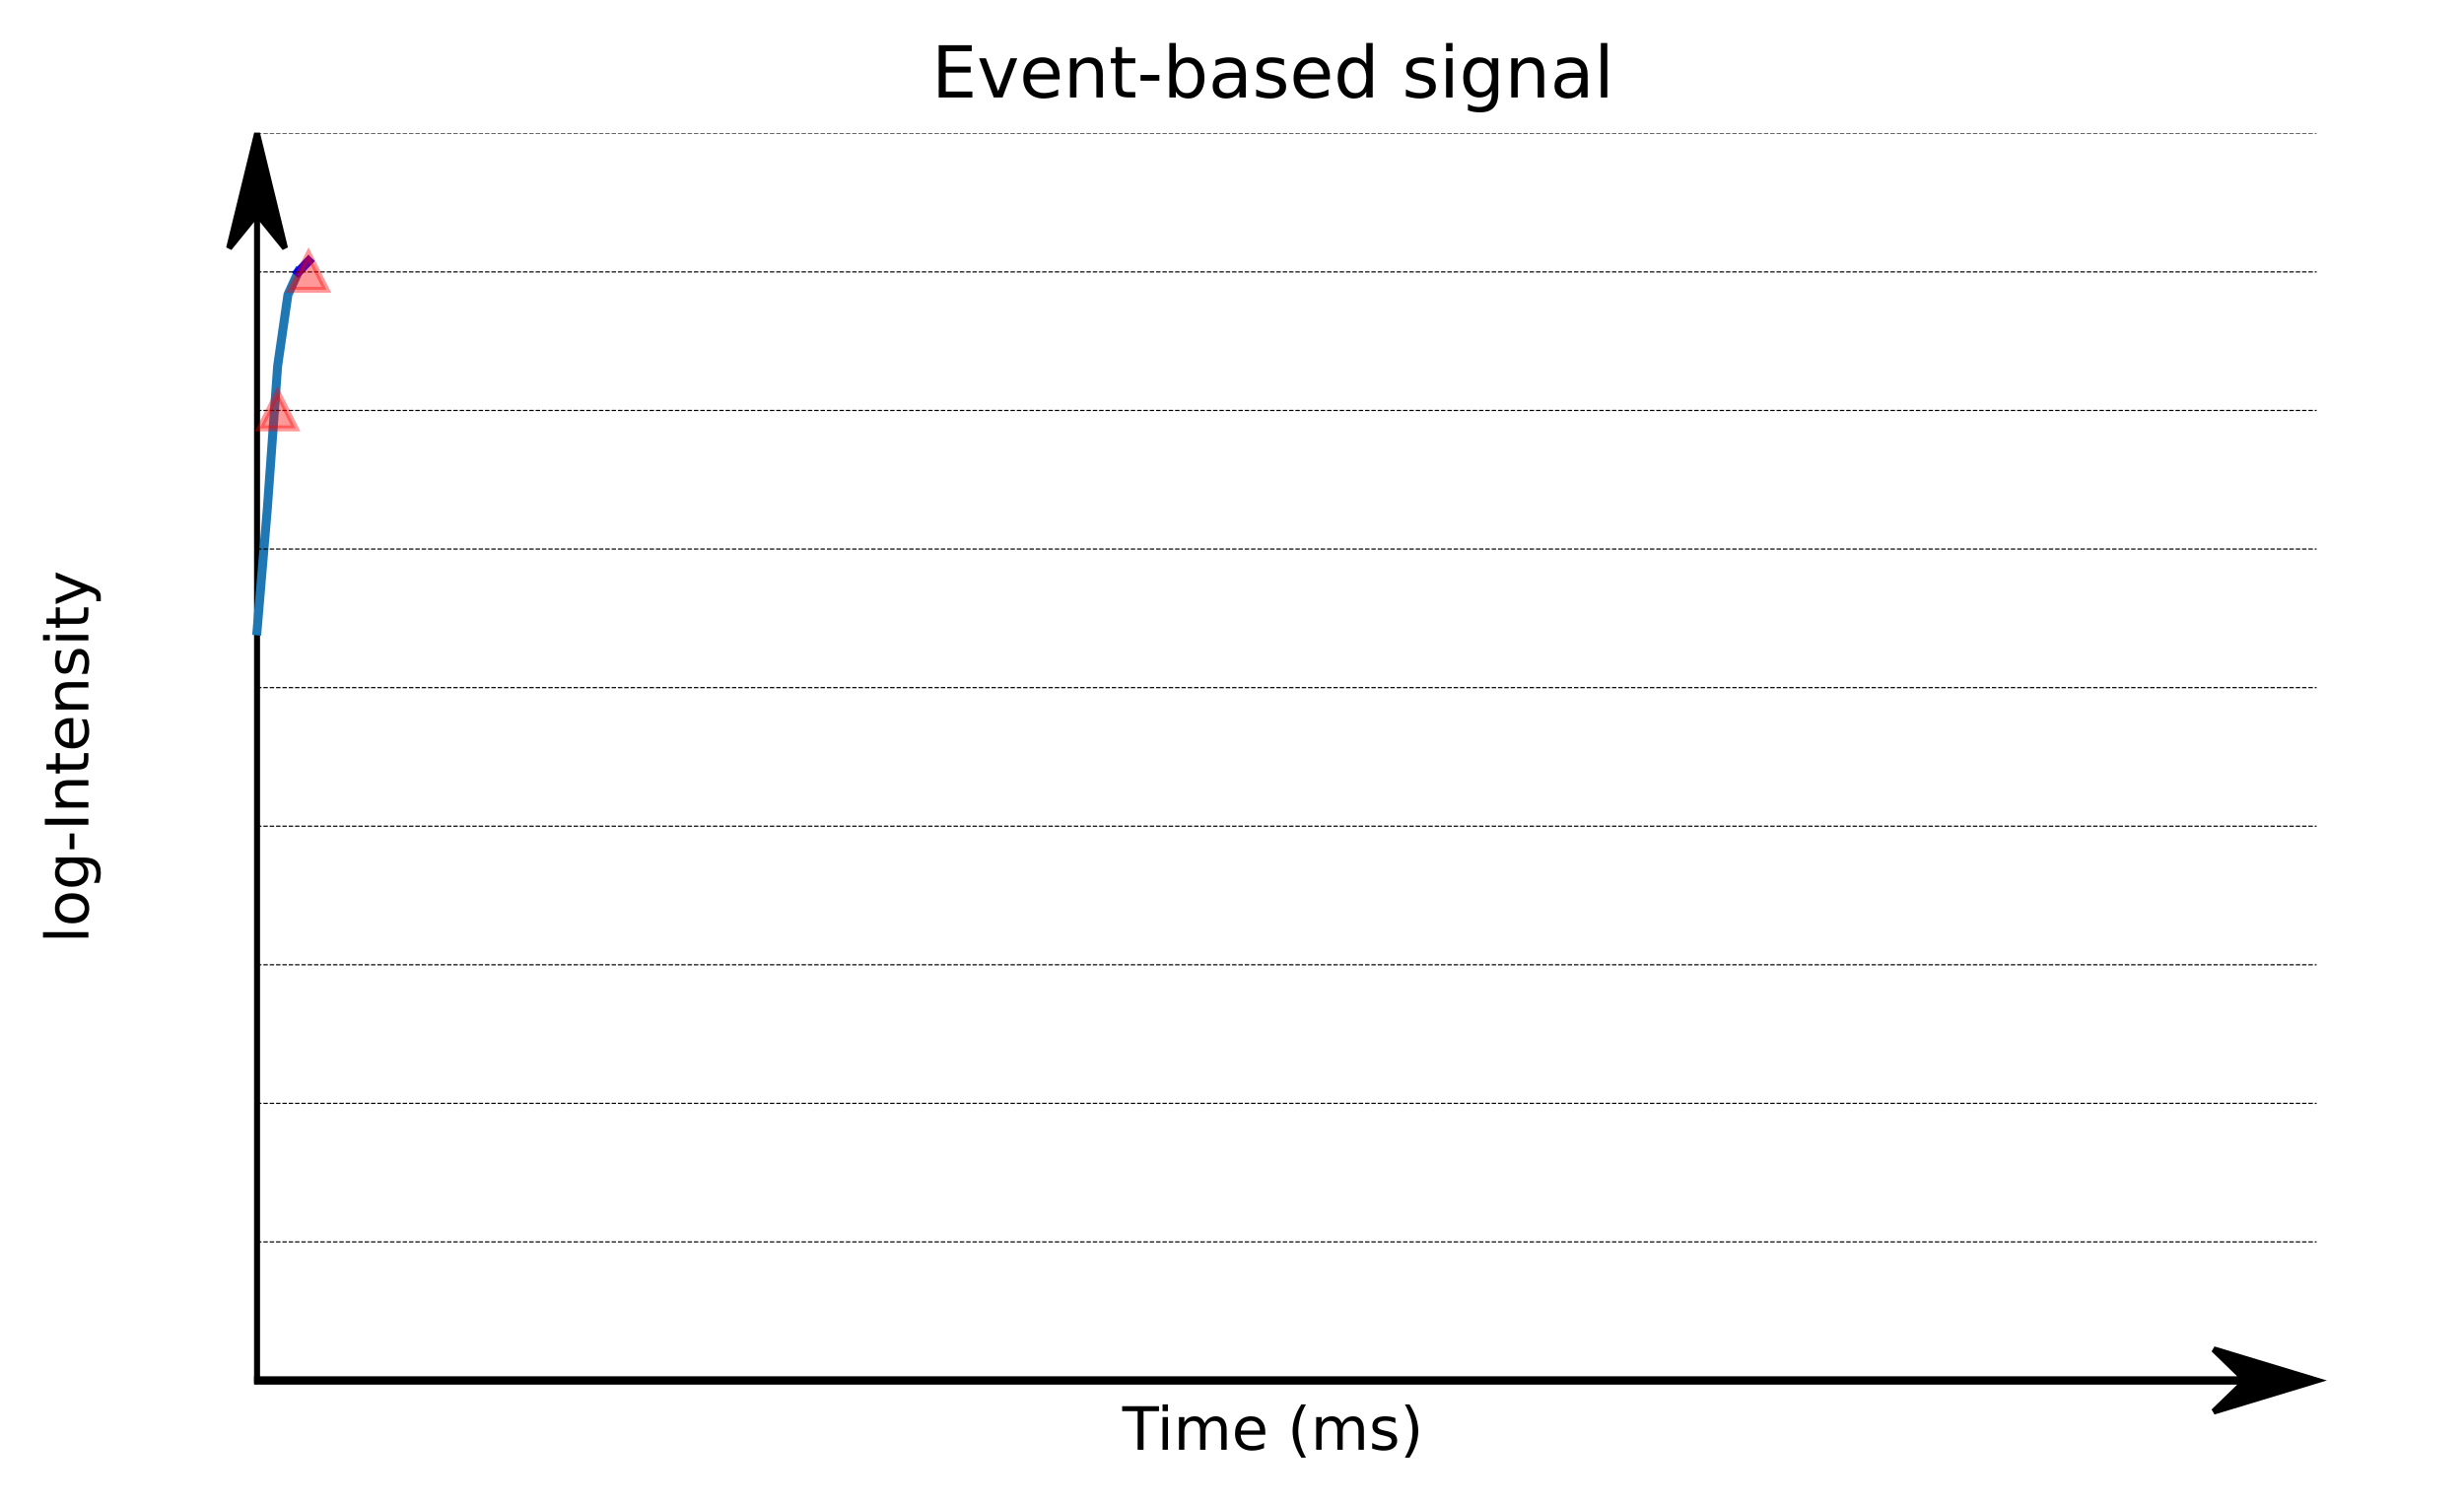
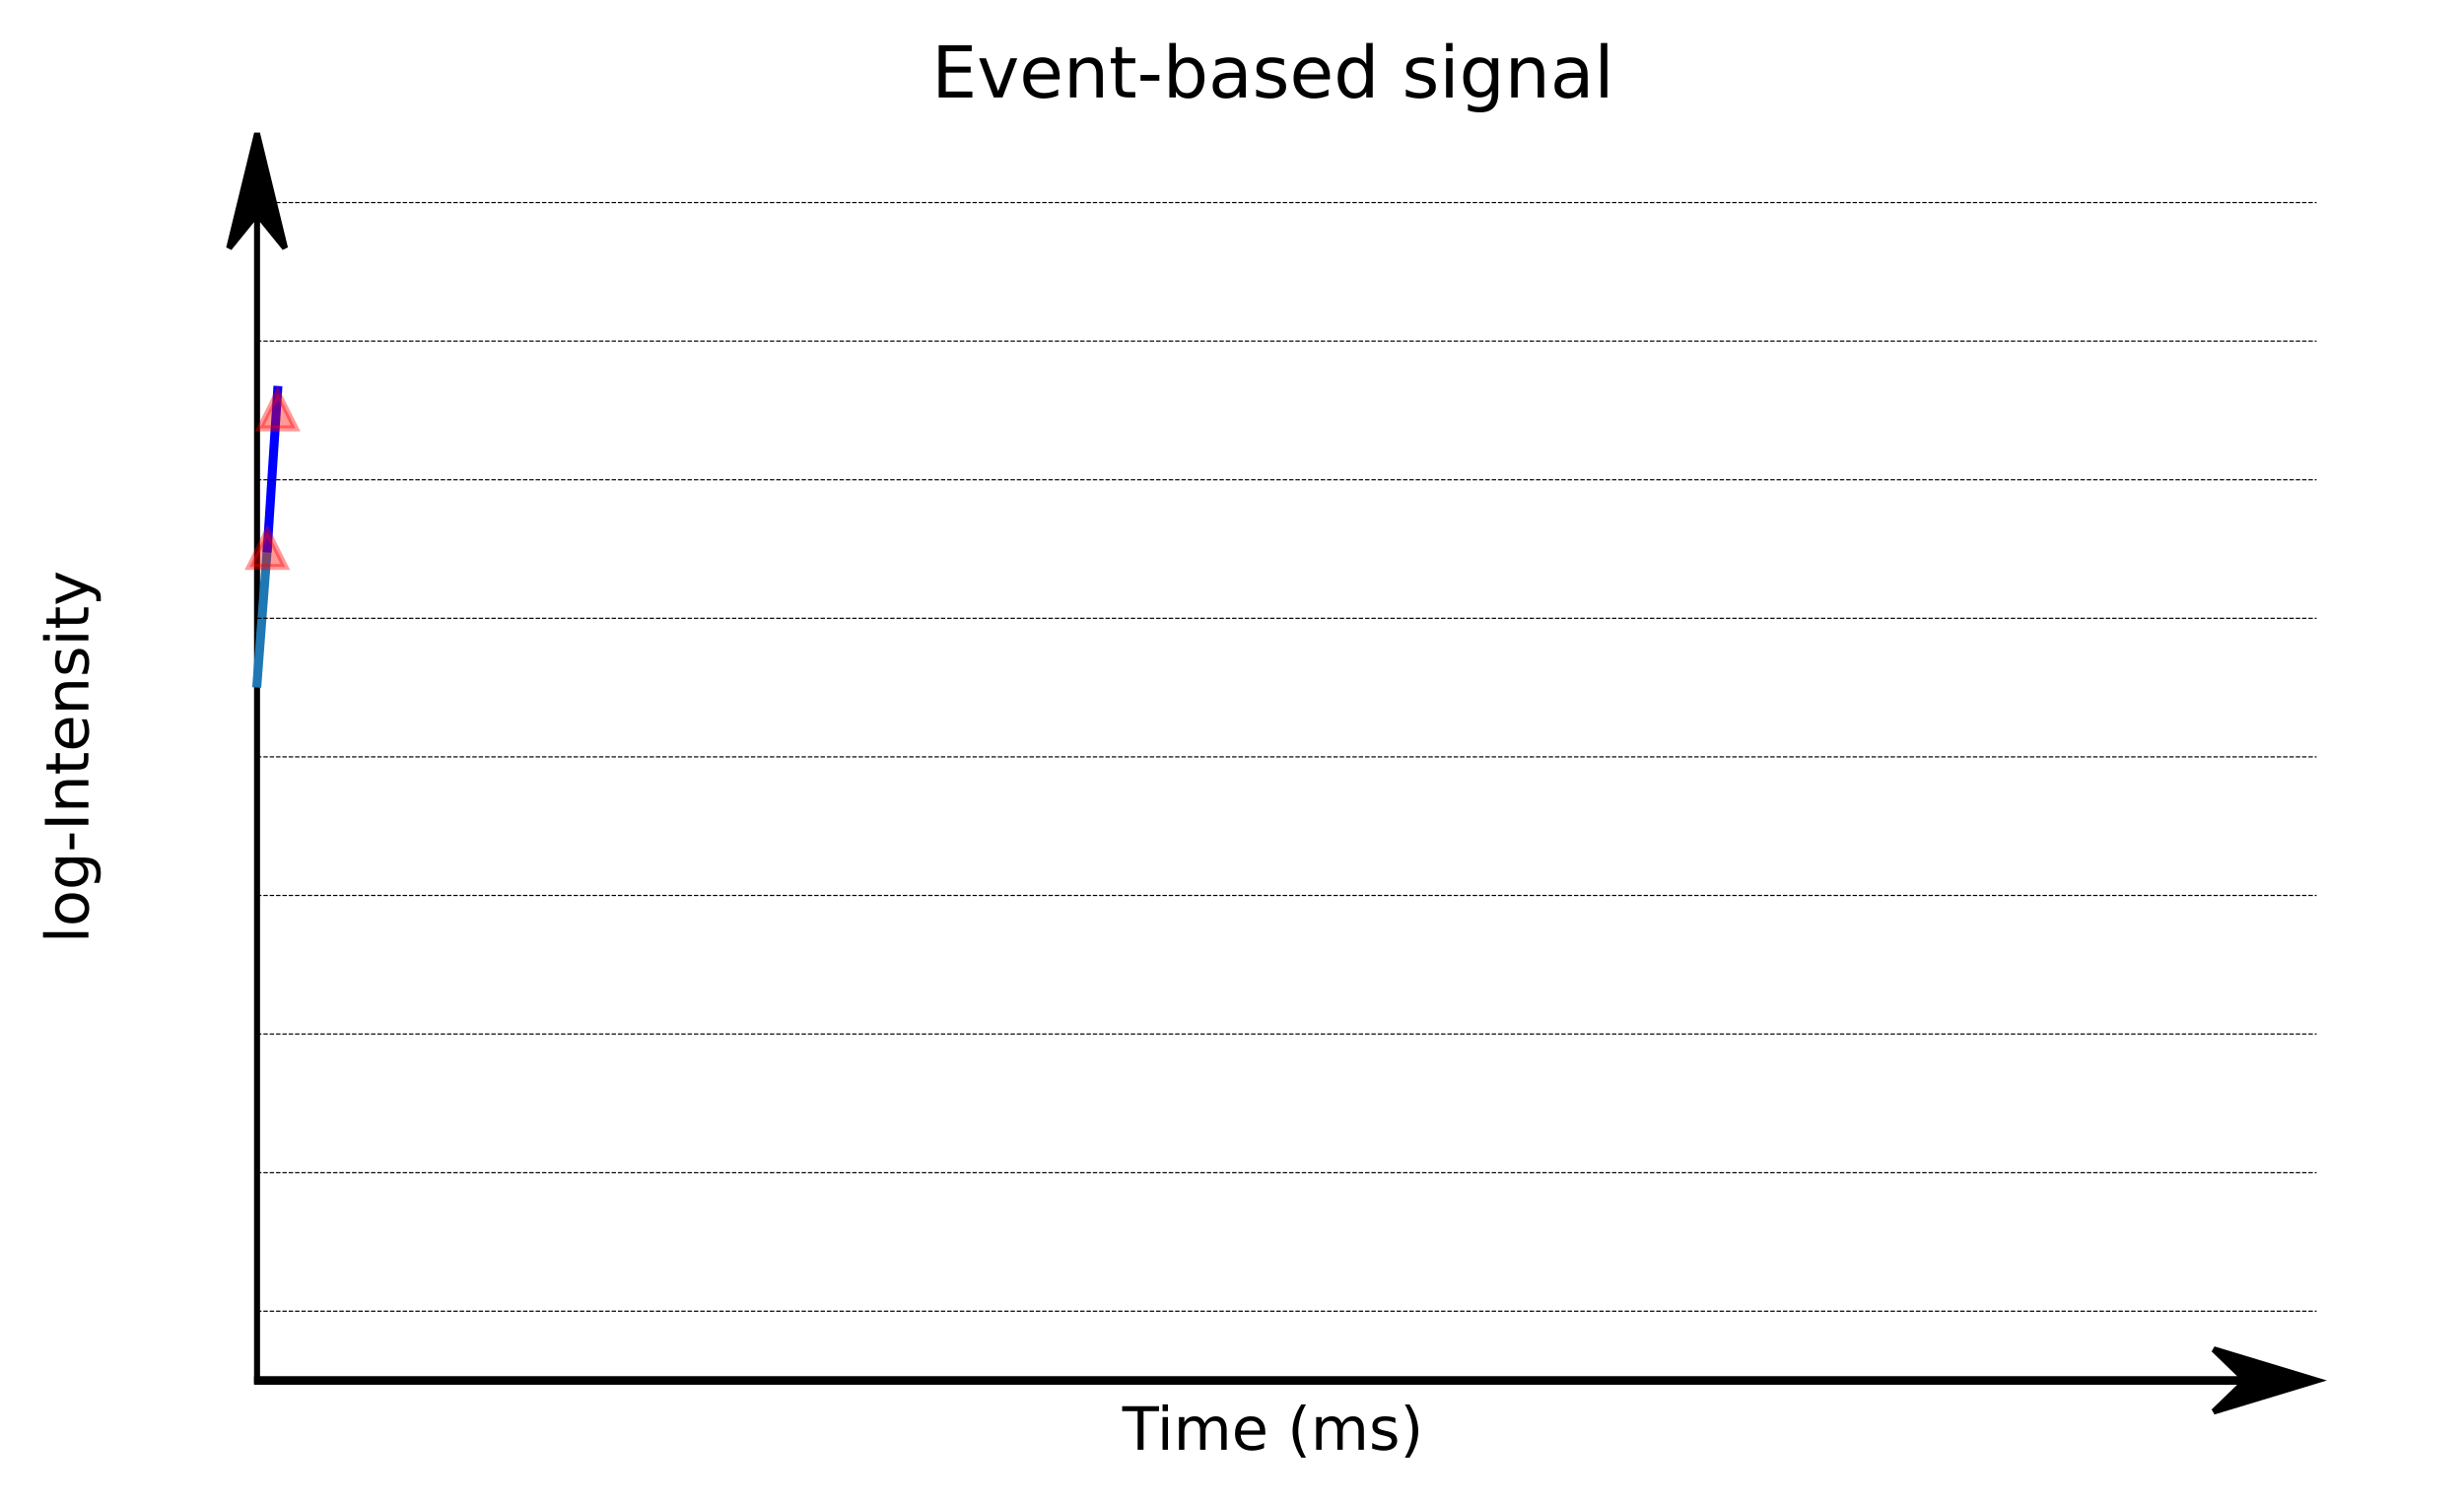
<svg xmlns="http://www.w3.org/2000/svg" xmlns:xlink="http://www.w3.org/1999/xlink" width="412.523pt" height="251.996pt" viewBox="0 0 412.523 251.996" version="1.1">
  <defs>
    <style type="text/css">*{stroke-linejoin: round; stroke-linecap: butt}</style>
  </defs>
  <g id="figure_1">
    <g id="patch_1">
      <path d="M 0 251.996  L 412.523 251.996  L 412.523 0  L 0 0  L 0 251.996  z " style="fill: none" />
    </g>
    <g id="axes_1">
      <g id="patch_2">
        <path d="M 20.878 231.118  L 405.323 231.118  L 405.323 22.318  L 20.878 22.318  L 20.878 231.118  z " style="fill: none" />
      </g>
      <g id="patch_3">
-         <path d="M 387.848 231.118  L 370.608 236.338  L 375.78 231.316  L 43.035 231.316  L 43.035 230.92  L 375.78 230.92  L 370.608 225.898  z " style="stroke: #000000; stroke-linejoin: miter" />
+         <path d="M 387.848 231.118  L 370.608 236.338  L 375.78 231.337  L 43.035 231.337  L 43.035 230.899  L 375.78 230.899  L 370.608 225.898  z " style="stroke: #000000; stroke-linejoin: miter" />
      </g>
      <g id="patch_4">
        <path d="M 43.035 22.318  L 47.717 41.54  L 43.036 35.774  L 43.036 231.118  L 43.034 231.118  L 43.034 35.774  L 38.353 41.54  z " style="stroke: #000000; stroke-linejoin: miter" />
      </g>
      <g id="matplotlib.axis_1">
        <g id="text_1">
          <g transform="translate(187.9013 242.7166) scale(0.1 -0.1)">
            <defs>
              <path id="DejaVuSans-54" d="M -19 4666  L 3928 4666  L 3928 4134  L 2272 4134  L 2272 0  L 1638 0  L 1638 4134  L -19 4134  L -19 4666  z " transform="scale(0.015625)" />
              <path id="DejaVuSans-69" d="M 603 3500  L 1178 3500  L 1178 0  L 603 0  L 603 3500  z M 603 4863  L 1178 4863  L 1178 4134  L 603 4134  L 603 4863  z " transform="scale(0.015625)" />
              <path id="DejaVuSans-6d" d="M 3328 2828  Q 3544 3216 3844 3400  Q 4144 3584 4550 3584  Q 5097 3584 5394 3201  Q 5691 2819 5691 2113  L 5691 0  L 5113 0  L 5113 2094  Q 5113 2597 4934 2840  Q 4756 3084 4391 3084  Q 3944 3084 3684 2787  Q 3425 2491 3425 1978  L 3425 0  L 2847 0  L 2847 2094  Q 2847 2600 2669 2842  Q 2491 3084 2119 3084  Q 1678 3084 1418 2786  Q 1159 2488 1159 1978  L 1159 0  L 581 0  L 581 3500  L 1159 3500  L 1159 2956  Q 1356 3278 1631 3431  Q 1906 3584 2284 3584  Q 2666 3584 2933 3390  Q 3200 3197 3328 2828  z " transform="scale(0.015625)" />
              <path id="DejaVuSans-65" d="M 3597 1894  L 3597 1613  L 953 1613  Q 991 1019 1311 708  Q 1631 397 2203 397  Q 2534 397 2845 478  Q 3156 559 3463 722  L 3463 178  Q 3153 47 2828 -22  Q 2503 -91 2169 -91  Q 1331 -91 842 396  Q 353 884 353 1716  Q 353 2575 817 3079  Q 1281 3584 2069 3584  Q 2775 3584 3186 3129  Q 3597 2675 3597 1894  z M 3022 2063  Q 3016 2534 2758 2815  Q 2500 3097 2075 3097  Q 1594 3097 1305 2825  Q 1016 2553 972 2059  L 3022 2063  z " transform="scale(0.015625)" />
              <path id="DejaVuSans-20" transform="scale(0.015625)" />
              <path id="DejaVuSans-28" d="M 1984 4856  Q 1566 4138 1362 3434  Q 1159 2731 1159 2009  Q 1159 1288 1364 580  Q 1569 -128 1984 -844  L 1484 -844  Q 1016 -109 783 600  Q 550 1309 550 2009  Q 550 2706 781 3412  Q 1013 4119 1484 4856  L 1984 4856  z " transform="scale(0.015625)" />
              <path id="DejaVuSans-73" d="M 2834 3397  L 2834 2853  Q 2591 2978 2328 3040  Q 2066 3103 1784 3103  Q 1356 3103 1142 2972  Q 928 2841 928 2578  Q 928 2378 1081 2264  Q 1234 2150 1697 2047  L 1894 2003  Q 2506 1872 2764 1633  Q 3022 1394 3022 966  Q 3022 478 2636 193  Q 2250 -91 1575 -91  Q 1294 -91 989 -36  Q 684 19 347 128  L 347 722  Q 666 556 975 473  Q 1284 391 1588 391  Q 1994 391 2212 530  Q 2431 669 2431 922  Q 2431 1156 2273 1281  Q 2116 1406 1581 1522  L 1381 1569  Q 847 1681 609 1914  Q 372 2147 372 2553  Q 372 3047 722 3315  Q 1072 3584 1716 3584  Q 2034 3584 2315 3537  Q 2597 3491 2834 3397  z " transform="scale(0.015625)" />
              <path id="DejaVuSans-29" d="M 513 4856  L 1013 4856  Q 1481 4119 1714 3412  Q 1947 2706 1947 2009  Q 1947 1309 1714 600  Q 1481 -109 1013 -844  L 513 -844  Q 928 -128 1133 580  Q 1338 1288 1338 2009  Q 1338 2731 1133 3434  Q 928 4138 513 4856  z " transform="scale(0.015625)" />
            </defs>
            <use xlink:href="#DejaVuSans-54" />
            <use xlink:href="#DejaVuSans-69" x="57.959" />
            <use xlink:href="#DejaVuSans-6d" x="85.742" />
            <use xlink:href="#DejaVuSans-65" x="183.154" />
            <use xlink:href="#DejaVuSans-20" x="244.678" />
            <use xlink:href="#DejaVuSans-28" x="276.465" />
            <use xlink:href="#DejaVuSans-6d" x="315.479" />
            <use xlink:href="#DejaVuSans-73" x="412.891" />
            <use xlink:href="#DejaVuSans-29" x="464.99" />
          </g>
        </g>
      </g>
      <g id="matplotlib.axis_2">
        <g id="text_2">
          <g transform="translate(14.79844 157.9072) rotate(-90) scale(0.1 -0.1)">
            <defs>
              <path id="DejaVuSans-6c" d="M 603 4863  L 1178 4863  L 1178 0  L 603 0  L 603 4863  z " transform="scale(0.015625)" />
              <path id="DejaVuSans-6f" d="M 1959 3097  Q 1497 3097 1228 2736  Q 959 2375 959 1747  Q 959 1119 1226 758  Q 1494 397 1959 397  Q 2419 397 2687 759  Q 2956 1122 2956 1747  Q 2956 2369 2687 2733  Q 2419 3097 1959 3097  z M 1959 3584  Q 2709 3584 3137 3096  Q 3566 2609 3566 1747  Q 3566 888 3137 398  Q 2709 -91 1959 -91  Q 1206 -91 779 398  Q 353 888 353 1747  Q 353 2609 779 3096  Q 1206 3584 1959 3584  z " transform="scale(0.015625)" />
              <path id="DejaVuSans-67" d="M 2906 1791  Q 2906 2416 2648 2759  Q 2391 3103 1925 3103  Q 1463 3103 1205 2759  Q 947 2416 947 1791  Q 947 1169 1205 825  Q 1463 481 1925 481  Q 2391 481 2648 825  Q 2906 1169 2906 1791  z M 3481 434  Q 3481 -459 3084 -895  Q 2688 -1331 1869 -1331  Q 1566 -1331 1297 -1286  Q 1028 -1241 775 -1147  L 775 -588  Q 1028 -725 1275 -790  Q 1522 -856 1778 -856  Q 2344 -856 2625 -561  Q 2906 -266 2906 331  L 2906 616  Q 2728 306 2450 153  Q 2172 0 1784 0  Q 1141 0 747 490  Q 353 981 353 1791  Q 353 2603 747 3093  Q 1141 3584 1784 3584  Q 2172 3584 2450 3431  Q 2728 3278 2906 2969  L 2906 3500  L 3481 3500  L 3481 434  z " transform="scale(0.015625)" />
              <path id="DejaVuSans-2d" d="M 313 2009  L 1997 2009  L 1997 1497  L 313 1497  L 313 2009  z " transform="scale(0.015625)" />
              <path id="DejaVuSans-49" d="M 628 4666  L 1259 4666  L 1259 0  L 628 0  L 628 4666  z " transform="scale(0.015625)" />
              <path id="DejaVuSans-6e" d="M 3513 2113  L 3513 0  L 2938 0  L 2938 2094  Q 2938 2591 2744 2837  Q 2550 3084 2163 3084  Q 1697 3084 1428 2787  Q 1159 2491 1159 1978  L 1159 0  L 581 0  L 581 3500  L 1159 3500  L 1159 2956  Q 1366 3272 1645 3428  Q 1925 3584 2291 3584  Q 2894 3584 3203 3211  Q 3513 2838 3513 2113  z " transform="scale(0.015625)" />
              <path id="DejaVuSans-74" d="M 1172 4494  L 1172 3500  L 2356 3500  L 2356 3053  L 1172 3053  L 1172 1153  Q 1172 725 1289 603  Q 1406 481 1766 481  L 2356 481  L 2356 0  L 1766 0  Q 1100 0 847 248  Q 594 497 594 1153  L 594 3053  L 172 3053  L 172 3500  L 594 3500  L 594 4494  L 1172 4494  z " transform="scale(0.015625)" />
              <path id="DejaVuSans-79" d="M 2059 -325  Q 1816 -950 1584 -1140  Q 1353 -1331 966 -1331  L 506 -1331  L 506 -850  L 844 -850  Q 1081 -850 1212 -737  Q 1344 -625 1503 -206  L 1606 56  L 191 3500  L 800 3500  L 1894 763  L 2988 3500  L 3597 3500  L 2059 -325  z " transform="scale(0.015625)" />
            </defs>
            <use xlink:href="#DejaVuSans-6c" />
            <use xlink:href="#DejaVuSans-6f" x="27.783" />
            <use xlink:href="#DejaVuSans-67" x="88.965" />
            <use xlink:href="#DejaVuSans-2d" x="152.441" />
            <use xlink:href="#DejaVuSans-49" x="188.525" />
            <use xlink:href="#DejaVuSans-6e" x="218.018" />
            <use xlink:href="#DejaVuSans-74" x="281.396" />
            <use xlink:href="#DejaVuSans-65" x="320.605" />
            <use xlink:href="#DejaVuSans-6e" x="382.129" />
            <use xlink:href="#DejaVuSans-73" x="445.508" />
            <use xlink:href="#DejaVuSans-69" x="497.607" />
            <use xlink:href="#DejaVuSans-74" x="525.391" />
            <use xlink:href="#DejaVuSans-79" x="564.6" />
          </g>
        </g>
      </g>
      <g id="line2d_1">
-         <path d="M 43.035 105.613  L 44.759 85.14  L 46.483 61.282  L 48.207 49.332  L 49.931 45.539  " clip-path="url(#p0eb97b0675)" style="fill: none; stroke: #1f77b4; stroke-width: 1.5; stroke-linecap: square" />
+         <path d="M 43.035 114.354  L 44.759 91.733  " clip-path="url(#p4bd2b247d8)" style="fill: none; stroke: #1f77b4; stroke-width: 1.5; stroke-linecap: square" />
      </g>
      <g id="line2d_2">
-         <path d="M 49.931 45.539  L 51.655 43.733  " clip-path="url(#p0eb97b0675)" style="fill: none; stroke: #0000ff; stroke-width: 1.5; stroke-linecap: square" />
+         <path d="M 44.759 91.733  L 46.483 65.371  " clip-path="url(#p4bd2b247d8)" style="fill: none; stroke: #0000ff; stroke-width: 1.5; stroke-linecap: square" />
      </g>
      <g id="line2d_3">
-         <path d="M 43.035 231.118  L 387.848 231.118  " clip-path="url(#p0eb97b0675)" style="fill: none; stroke-dasharray: 0.74,0.32; stroke-dashoffset: 0; stroke: #000000; stroke-width: 0.2" />
+         <path d="M 43.035 219.518  L 387.848 219.518  " clip-path="url(#p4bd2b247d8)" style="fill: none; stroke-dasharray: 0.74,0.32; stroke-dashoffset: 0; stroke: #000000; stroke-width: 0.2" />
      </g>
      <g id="line2d_4">
-         <path d="M 43.035 207.918  L 387.848 207.918  " clip-path="url(#p0eb97b0675)" style="fill: none; stroke-dasharray: 0.74,0.32; stroke-dashoffset: 0; stroke: #000000; stroke-width: 0.2" />
+         <path d="M 43.035 196.318  L 387.848 196.318  " clip-path="url(#p4bd2b247d8)" style="fill: none; stroke-dasharray: 0.74,0.32; stroke-dashoffset: 0; stroke: #000000; stroke-width: 0.2" />
      </g>
      <g id="line2d_5">
-         <path d="M 43.035 184.718  L 387.848 184.718  " clip-path="url(#p0eb97b0675)" style="fill: none; stroke-dasharray: 0.74,0.32; stroke-dashoffset: 0; stroke: #000000; stroke-width: 0.2" />
+         <path d="M 43.035 173.118  L 387.848 173.118  " clip-path="url(#p4bd2b247d8)" style="fill: none; stroke-dasharray: 0.74,0.32; stroke-dashoffset: 0; stroke: #000000; stroke-width: 0.2" />
      </g>
      <g id="line2d_6">
-         <path d="M 43.035 161.518  L 387.848 161.518  " clip-path="url(#p0eb97b0675)" style="fill: none; stroke-dasharray: 0.74,0.32; stroke-dashoffset: 0; stroke: #000000; stroke-width: 0.2" />
+         <path d="M 43.035 149.918  L 387.848 149.918  " clip-path="url(#p4bd2b247d8)" style="fill: none; stroke-dasharray: 0.74,0.32; stroke-dashoffset: 0; stroke: #000000; stroke-width: 0.2" />
      </g>
      <g id="line2d_7">
-         <path d="M 43.035 138.318  L 387.848 138.318  " clip-path="url(#p0eb97b0675)" style="fill: none; stroke-dasharray: 0.74,0.32; stroke-dashoffset: 0; stroke: #000000; stroke-width: 0.2" />
+         <path d="M 43.035 126.718  L 387.848 126.718  " clip-path="url(#p4bd2b247d8)" style="fill: none; stroke-dasharray: 0.74,0.32; stroke-dashoffset: 0; stroke: #000000; stroke-width: 0.2" />
      </g>
      <g id="line2d_8">
-         <path d="M 43.035 115.118  L 387.848 115.118  " clip-path="url(#p0eb97b0675)" style="fill: none; stroke-dasharray: 0.74,0.32; stroke-dashoffset: 0; stroke: #000000; stroke-width: 0.2" />
+         <path d="M 43.035 103.518  L 387.848 103.518  " clip-path="url(#p4bd2b247d8)" style="fill: none; stroke-dasharray: 0.74,0.32; stroke-dashoffset: 0; stroke: #000000; stroke-width: 0.2" />
      </g>
      <g id="line2d_9">
-         <path d="M 43.035 91.918  L 387.848 91.918  " clip-path="url(#p0eb97b0675)" style="fill: none; stroke-dasharray: 0.74,0.32; stroke-dashoffset: 0; stroke: #000000; stroke-width: 0.2" />
+         <path d="M 43.035 80.318  L 387.848 80.318  " clip-path="url(#p4bd2b247d8)" style="fill: none; stroke-dasharray: 0.74,0.32; stroke-dashoffset: 0; stroke: #000000; stroke-width: 0.2" />
      </g>
      <g id="line2d_10">
-         <path d="M 43.035 68.718  L 387.848 68.718  " clip-path="url(#p0eb97b0675)" style="fill: none; stroke-dasharray: 0.74,0.32; stroke-dashoffset: 0; stroke: #000000; stroke-width: 0.2" />
+         <path d="M 43.035 57.118  L 387.848 57.118  " clip-path="url(#p4bd2b247d8)" style="fill: none; stroke-dasharray: 0.74,0.32; stroke-dashoffset: 0; stroke: #000000; stroke-width: 0.2" />
      </g>
      <g id="line2d_11">
-         <path d="M 43.035 45.518  L 387.848 45.518  " clip-path="url(#p0eb97b0675)" style="fill: none; stroke-dasharray: 0.74,0.32; stroke-dashoffset: 0; stroke: #000000; stroke-width: 0.2" />
+         <path d="M 43.035 33.918  L 387.848 33.918  " clip-path="url(#p4bd2b247d8)" style="fill: none; stroke-dasharray: 0.74,0.32; stroke-dashoffset: 0; stroke: #000000; stroke-width: 0.2" />
      </g>
      <g id="line2d_12">
-         <path d="M 43.035 22.318  L 387.848 22.318  " clip-path="url(#p0eb97b0675)" style="fill: none; stroke-dasharray: 0.74,0.32; stroke-dashoffset: 0; stroke: #000000; stroke-width: 0.2" />
+         <defs>
+           <path id="ma078b1c572" d="M 0 -3  L -3 3  L 3 3  z " style="stroke: #ff0000; stroke-opacity: 0.4; stroke-linejoin: miter" />
+         </defs>
+         <g clip-path="url(#p4bd2b247d8)">
+           <use xlink:href="#ma078b1c572" x="44.759" y="91.918" style="fill: #ff0000; fill-opacity: 0.4; stroke: #ff0000; stroke-opacity: 0.4; stroke-linejoin: miter" />
+         </g>
      </g>
      <g id="line2d_13">
-         <defs>
-           <path id="mfc24b2304e" d="M 0 -3  L -3 3  L 3 3  z " style="stroke: #ff0000; stroke-opacity: 0.4; stroke-linejoin: miter" />
-         </defs>
-         <g clip-path="url(#p0eb97b0675)">
-           <use xlink:href="#mfc24b2304e" x="46.483" y="68.718" style="fill: #ff0000; fill-opacity: 0.4; stroke: #ff0000; stroke-opacity: 0.4; stroke-linejoin: miter" />
-         </g>
-       </g>
-       <g id="line2d_14">
-         <g clip-path="url(#p0eb97b0675)">
-           <use xlink:href="#mfc24b2304e" x="51.655" y="45.518" style="fill: #ff0000; fill-opacity: 0.4; stroke: #ff0000; stroke-opacity: 0.4; stroke-linejoin: miter" />
+         <g clip-path="url(#p4bd2b247d8)">
+           <use xlink:href="#ma078b1c572" x="46.483" y="68.718" style="fill: #ff0000; fill-opacity: 0.4; stroke: #ff0000; stroke-opacity: 0.4; stroke-linejoin: miter" />
        </g>
      </g>
      <g id="text_3">
        <g transform="translate(155.9796 16.31812) scale(0.12 -0.12)">
          <defs>
            <path id="DejaVuSans-45" d="M 628 4666  L 3578 4666  L 3578 4134  L 1259 4134  L 1259 2753  L 3481 2753  L 3481 2222  L 1259 2222  L 1259 531  L 3634 531  L 3634 0  L 628 0  L 628 4666  z " transform="scale(0.015625)" />
            <path id="DejaVuSans-76" d="M 191 3500  L 800 3500  L 1894 563  L 2988 3500  L 3597 3500  L 2284 0  L 1503 0  L 191 3500  z " transform="scale(0.015625)" />
            <path id="DejaVuSans-62" d="M 3116 1747  Q 3116 2381 2855 2742  Q 2594 3103 2138 3103  Q 1681 3103 1420 2742  Q 1159 2381 1159 1747  Q 1159 1113 1420 752  Q 1681 391 2138 391  Q 2594 391 2855 752  Q 3116 1113 3116 1747  z M 1159 2969  Q 1341 3281 1617 3432  Q 1894 3584 2278 3584  Q 2916 3584 3314 3078  Q 3713 2572 3713 1747  Q 3713 922 3314 415  Q 2916 -91 2278 -91  Q 1894 -91 1617 61  Q 1341 213 1159 525  L 1159 0  L 581 0  L 581 4863  L 1159 4863  L 1159 2969  z " transform="scale(0.015625)" />
            <path id="DejaVuSans-61" d="M 2194 1759  Q 1497 1759 1228 1600  Q 959 1441 959 1056  Q 959 750 1161 570  Q 1363 391 1709 391  Q 2188 391 2477 730  Q 2766 1069 2766 1631  L 2766 1759  L 2194 1759  z M 3341 1997  L 3341 0  L 2766 0  L 2766 531  Q 2569 213 2275 61  Q 1981 -91 1556 -91  Q 1019 -91 701 211  Q 384 513 384 1019  Q 384 1609 779 1909  Q 1175 2209 1959 2209  L 2766 2209  L 2766 2266  Q 2766 2663 2505 2880  Q 2244 3097 1772 3097  Q 1472 3097 1187 3025  Q 903 2953 641 2809  L 641 3341  Q 956 3463 1253 3523  Q 1550 3584 1831 3584  Q 2591 3584 2966 3190  Q 3341 2797 3341 1997  z " transform="scale(0.015625)" />
            <path id="DejaVuSans-64" d="M 2906 2969  L 2906 4863  L 3481 4863  L 3481 0  L 2906 0  L 2906 525  Q 2725 213 2448 61  Q 2172 -91 1784 -91  Q 1150 -91 751 415  Q 353 922 353 1747  Q 353 2572 751 3078  Q 1150 3584 1784 3584  Q 2172 3584 2448 3432  Q 2725 3281 2906 2969  z M 947 1747  Q 947 1113 1208 752  Q 1469 391 1925 391  Q 2381 391 2643 752  Q 2906 1113 2906 1747  Q 2906 2381 2643 2742  Q 2381 3103 1925 3103  Q 1469 3103 1208 2742  Q 947 2381 947 1747  z " transform="scale(0.015625)" />
          </defs>
          <use xlink:href="#DejaVuSans-45" />
          <use xlink:href="#DejaVuSans-76" x="63.184" />
          <use xlink:href="#DejaVuSans-65" x="122.363" />
          <use xlink:href="#DejaVuSans-6e" x="183.887" />
          <use xlink:href="#DejaVuSans-74" x="247.266" />
          <use xlink:href="#DejaVuSans-2d" x="286.475" />
          <use xlink:href="#DejaVuSans-62" x="322.559" />
          <use xlink:href="#DejaVuSans-61" x="386.035" />
          <use xlink:href="#DejaVuSans-73" x="447.314" />
          <use xlink:href="#DejaVuSans-65" x="499.414" />
          <use xlink:href="#DejaVuSans-64" x="560.938" />
          <use xlink:href="#DejaVuSans-20" x="624.414" />
          <use xlink:href="#DejaVuSans-73" x="656.201" />
          <use xlink:href="#DejaVuSans-69" x="708.301" />
          <use xlink:href="#DejaVuSans-67" x="736.084" />
          <use xlink:href="#DejaVuSans-6e" x="799.561" />
          <use xlink:href="#DejaVuSans-61" x="862.939" />
          <use xlink:href="#DejaVuSans-6c" x="924.219" />
        </g>
      </g>
    </g>
  </g>
  <defs>
-     <clipPath id="p0eb97b0675">
+     <clipPath id="p4bd2b247d8">
      <rect x="20.878" y="22.318" width="384.445" height="208.8" />
    </clipPath>
  </defs>
</svg>
